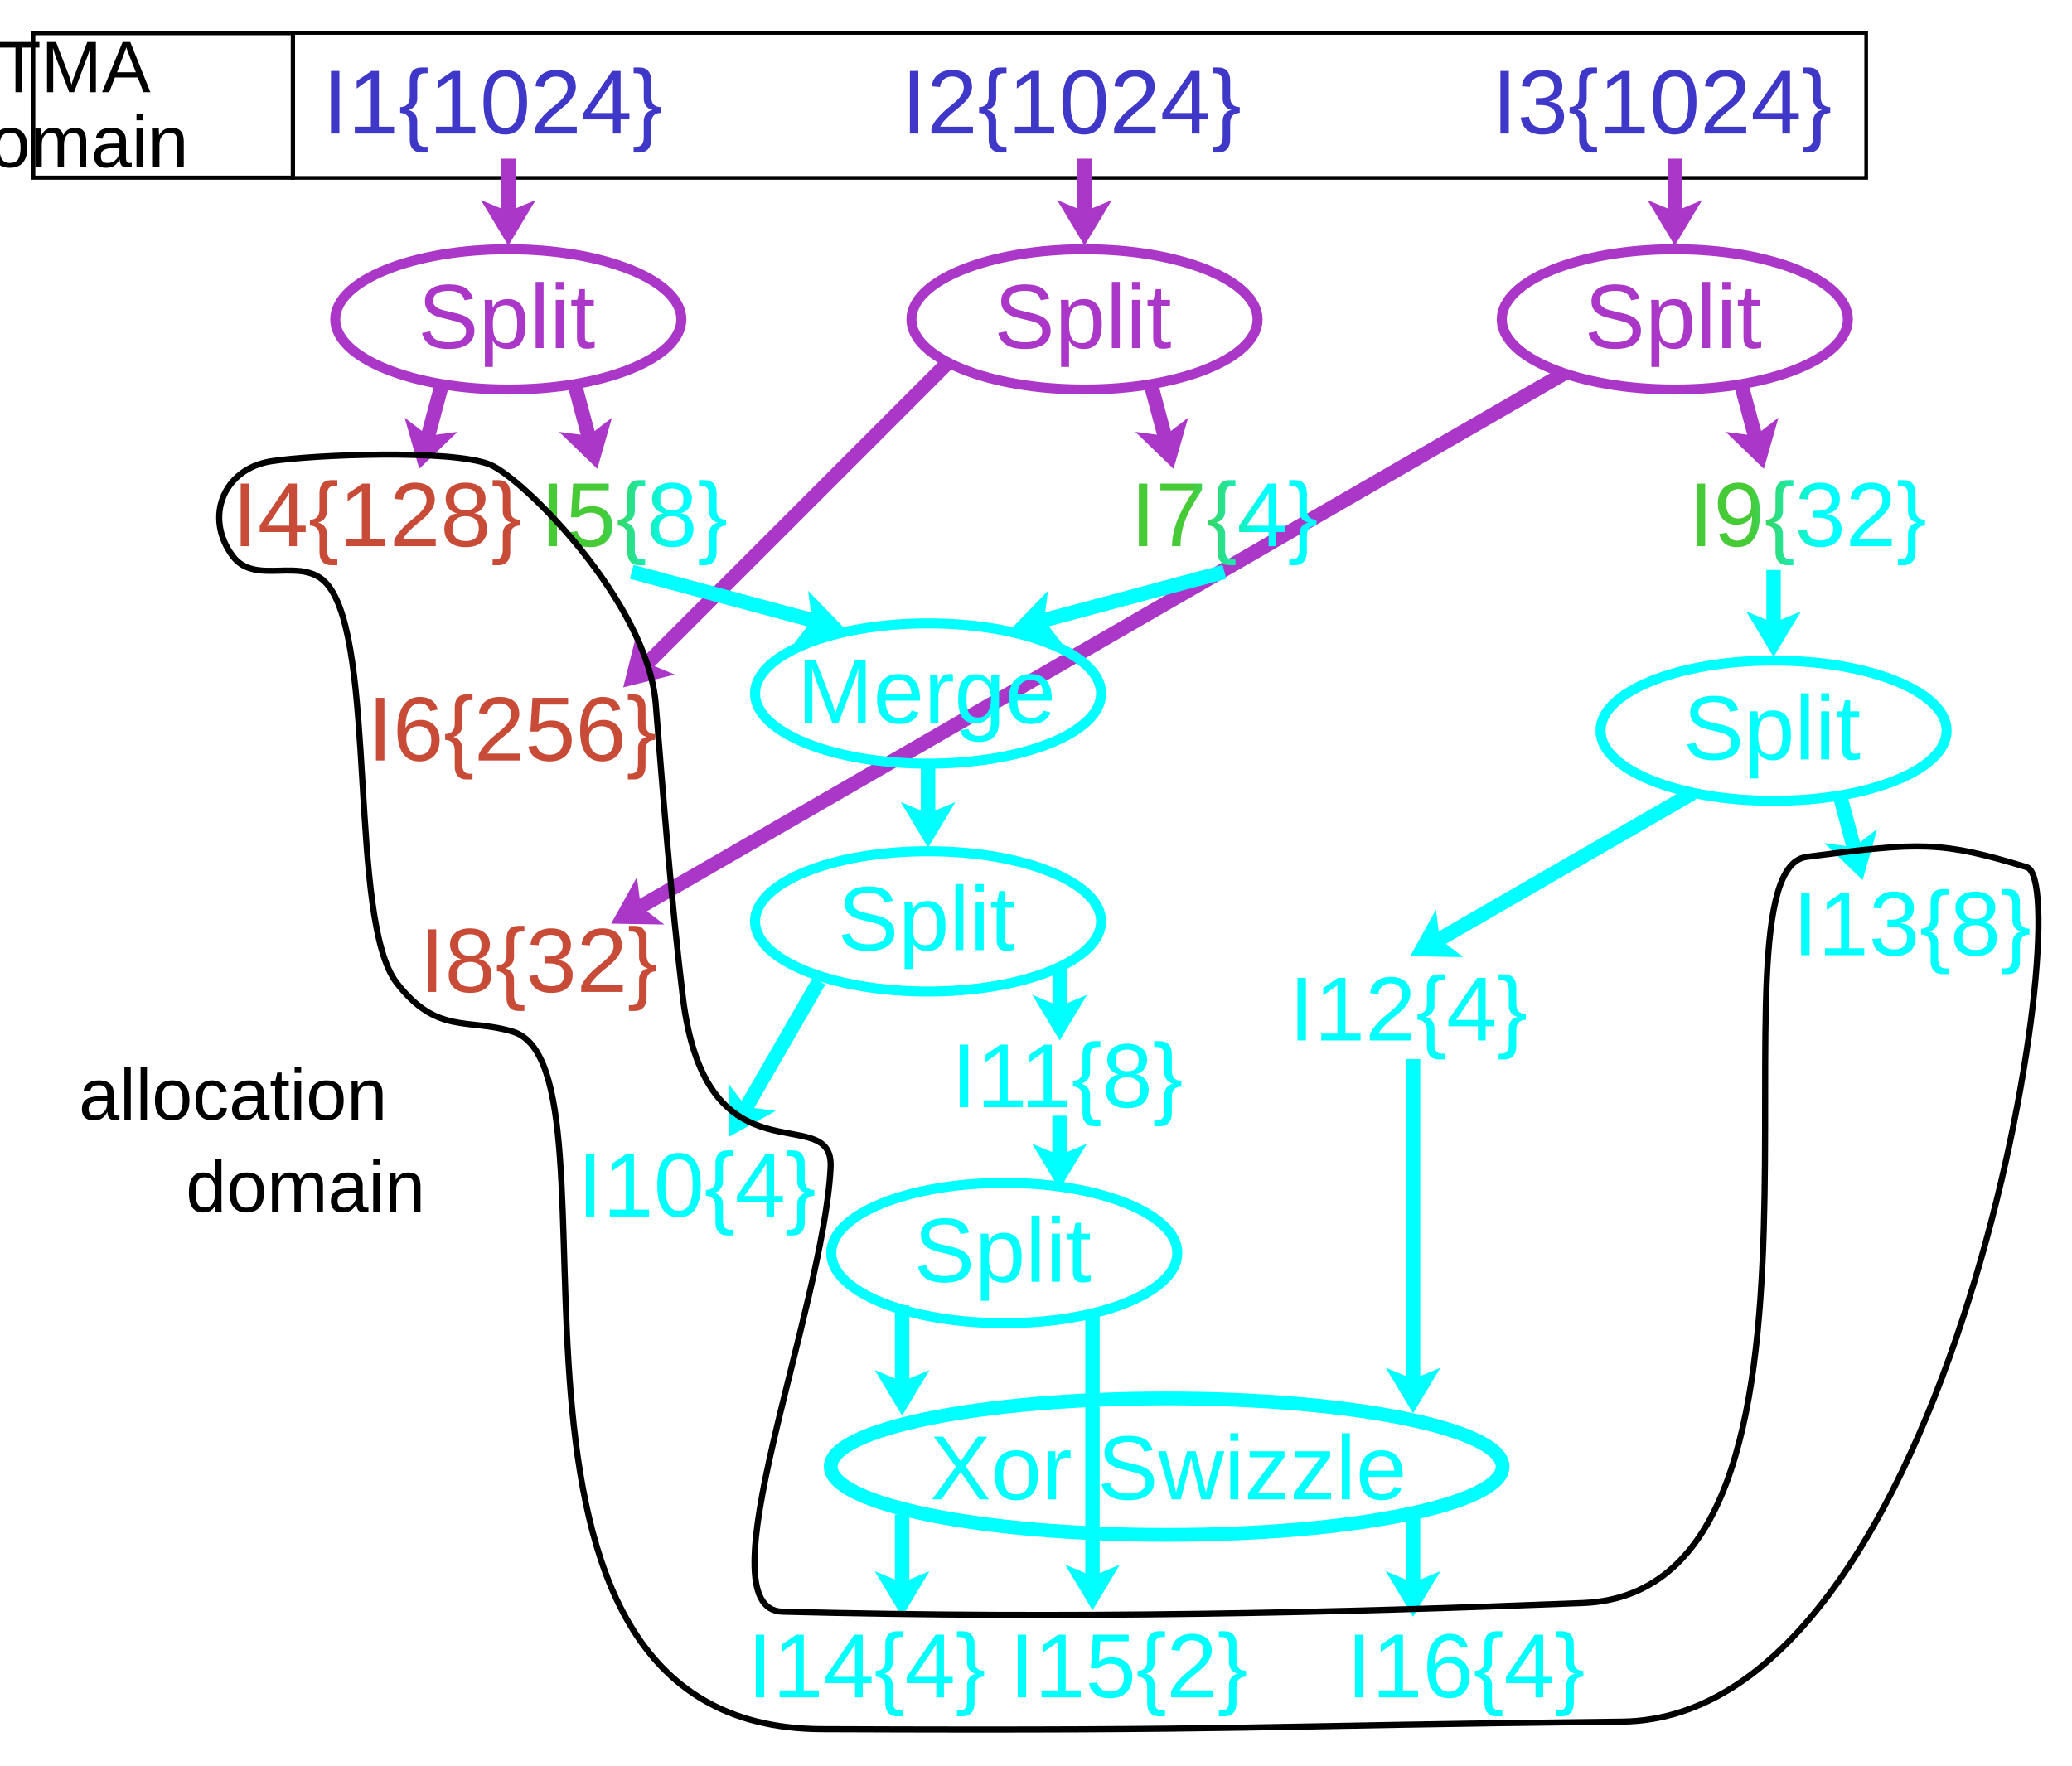
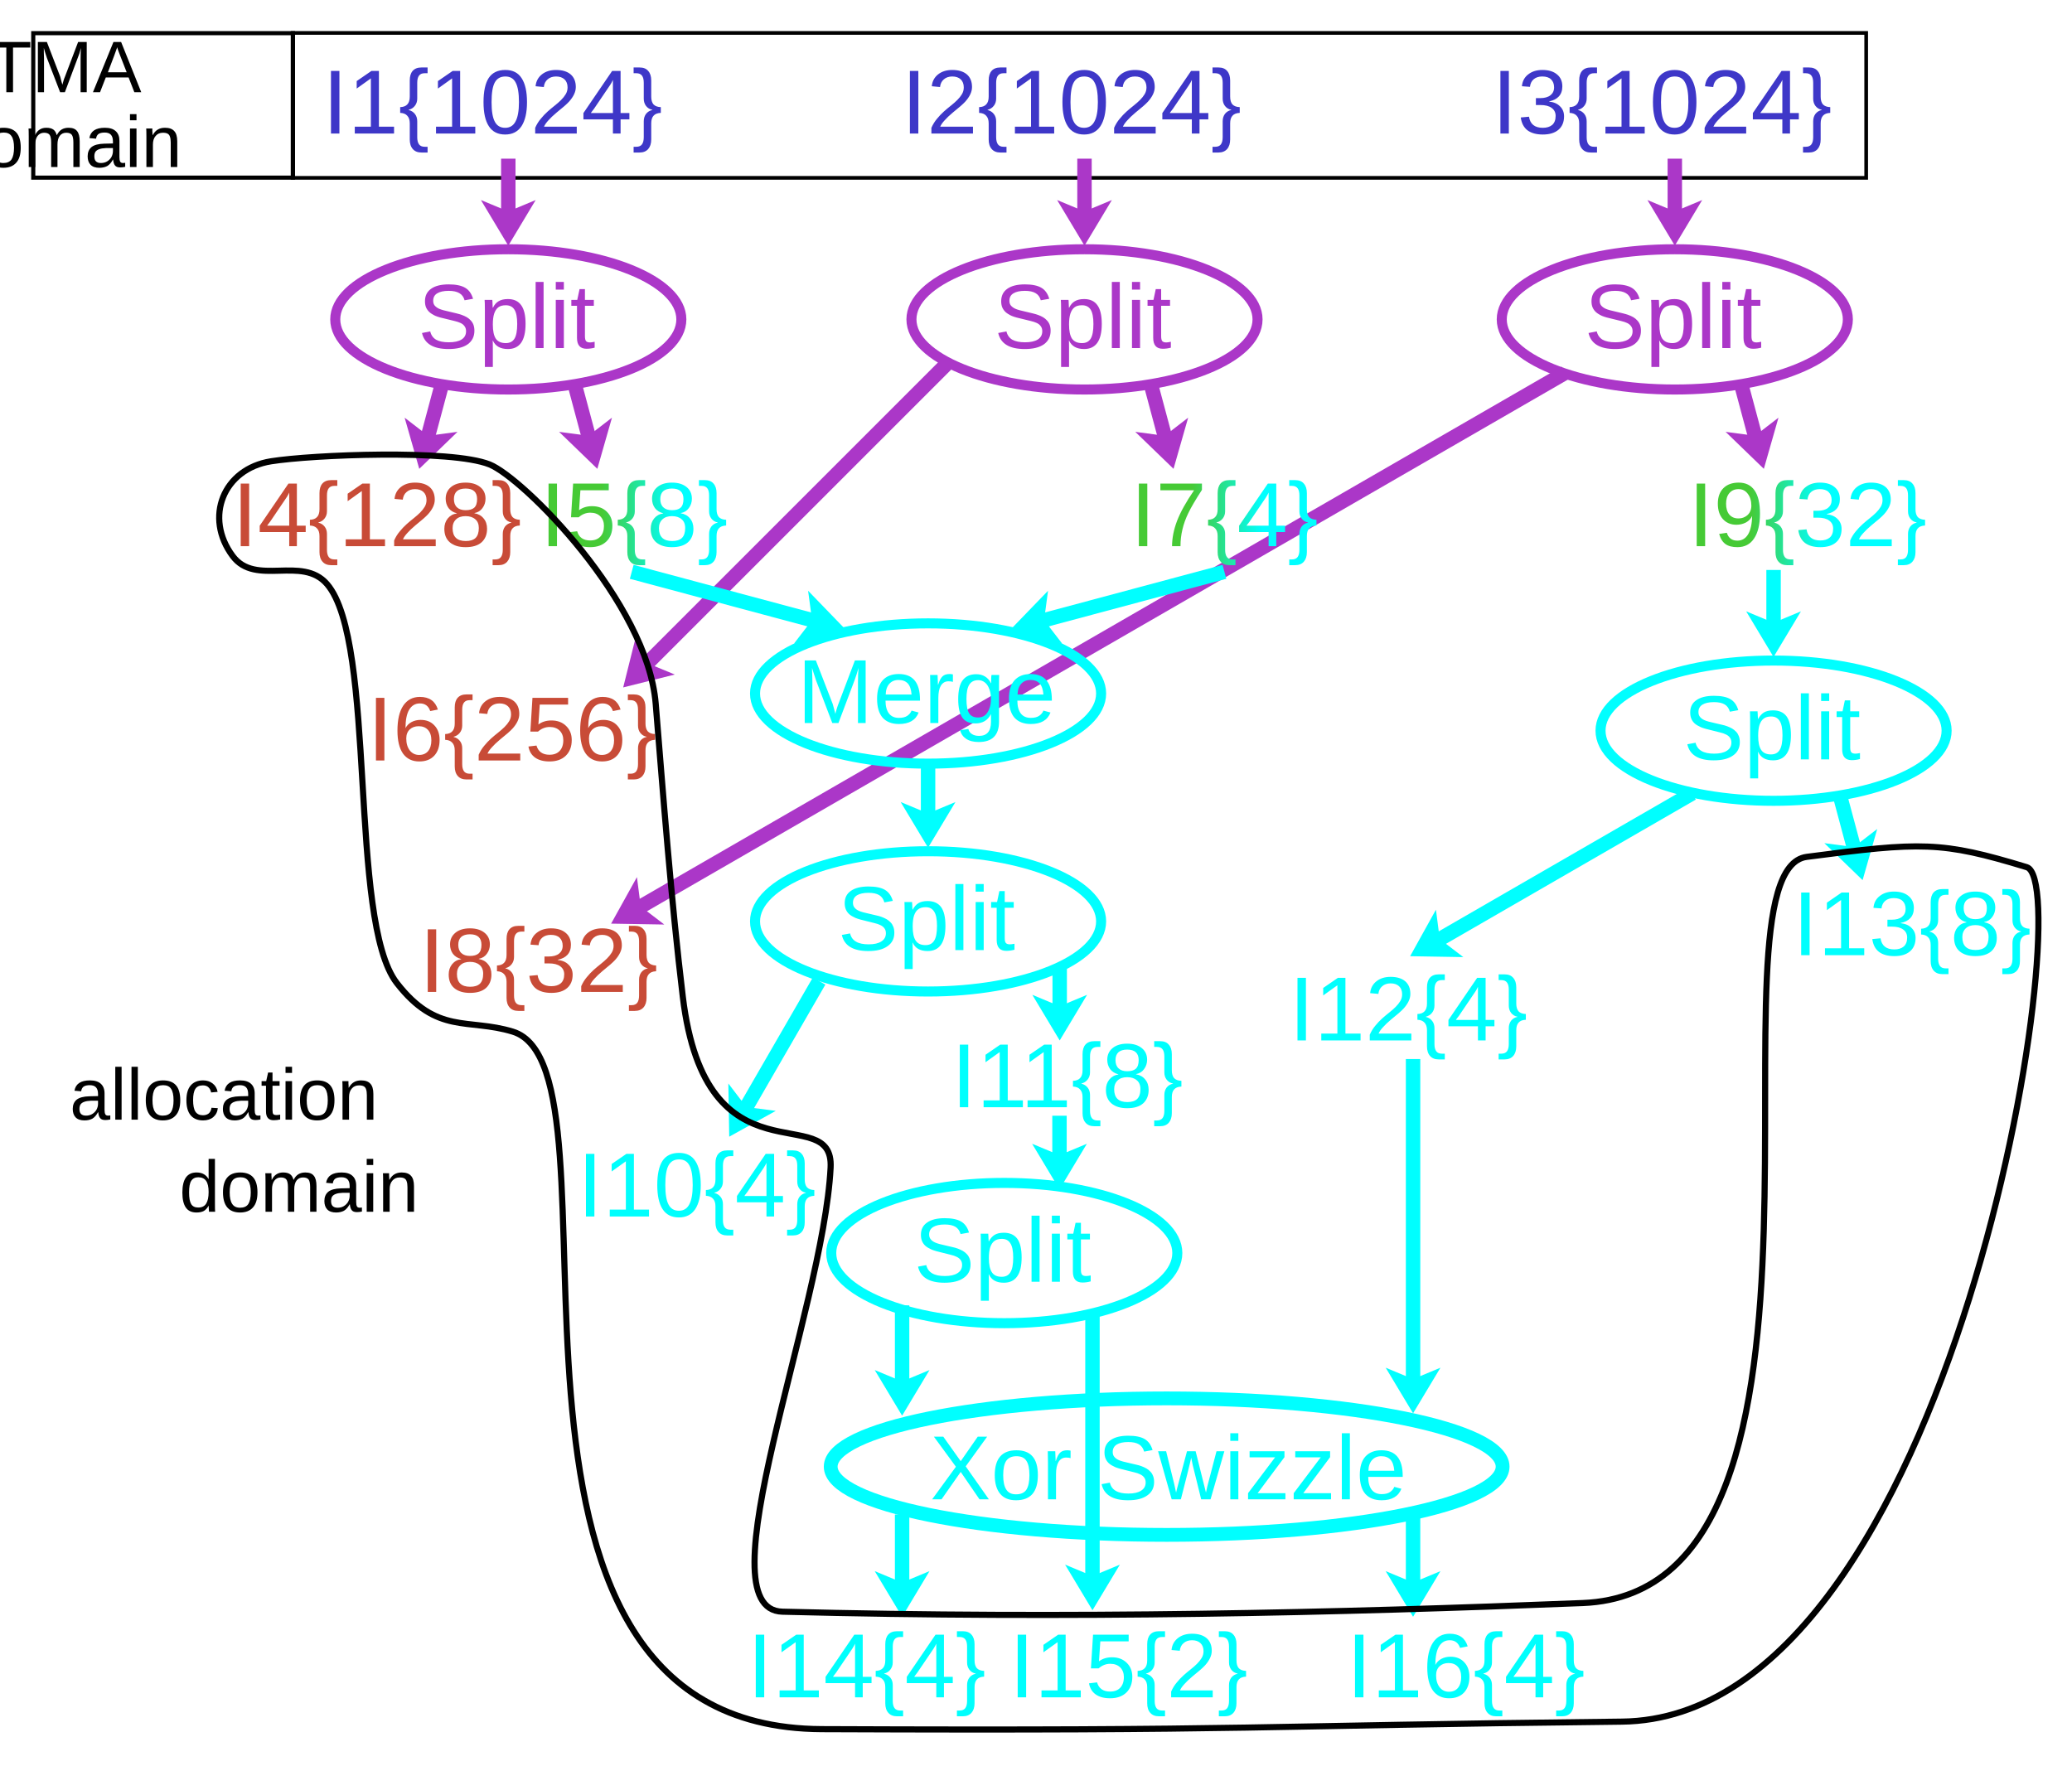
<svg xmlns="http://www.w3.org/2000/svg" xmlns:xlink="http://www.w3.org/1999/xlink" width="169mm" height="144mm" viewBox="0 0 169 144" version="1.1" id="svg1" xml:space="preserve">
  <defs id="defs1">
    <linearGradient id="linearGradient5">
      <stop style="stop-color:#46ca35;stop-opacity:1;" offset="0.3" id="stop6" />
      <stop style="stop-color:#00ffff;stop-opacity:1;" offset="0.7" id="stop7" />
    </linearGradient>
    <linearGradient xlink:href="#linearGradient5" id="linearGradient14" gradientUnits="userSpaceOnUse" x1="72.994" y1="42.627" x2="87.406" y2="42.627" spreadMethod="pad" gradientTransform="translate(19.90199)" />
    <linearGradient xlink:href="#linearGradient5" id="linearGradient2" x1="38.398" y1="42.627" x2="52.81" y2="42.627" gradientUnits="userSpaceOnUse" gradientTransform="translate(6.35)" />
    <linearGradient xlink:href="#linearGradient5" id="linearGradient8" gradientUnits="userSpaceOnUse" gradientTransform="translate(65.40434)" x1="72.994" y1="42.627" x2="87.406" y2="42.627" spreadMethod="pad" />
  </defs>
  <g id="layer1">
    <rect style="fill:none;stroke:#000000;stroke-width:0.3;stroke-dasharray:none" id="rect6-6-1" width="128.349" height="11.821" x="23.864" y="2.686" />
    <rect style="fill:none;stroke:#000000;stroke-width:0.336;stroke-dasharray:none" id="rect6-8-0-2" width="21.185" height="11.785" x="2.712" y="2.705" />
-     <text xml:space="preserve" style="font-style:normal;font-weight:normal;font-size:5.954px;line-height:1.25;font-family:sans-serif;fill:#000000;fill-opacity:1;stroke:none;stroke-width:0.186" x="23.117" y="6.112" id="text8-6-7">
+     <text xml:space="preserve" style="font-style:normal;font-weight:normal;font-size:5.954px;line-height:1.25;font-family:Arial;fill:#000000;fill-opacity:1;stroke:none;stroke-width:0.186" x="23.117" y="6.112" id="text8-6-7">
      <tspan id="tspan8-3-2" style="font-style:normal;font-variant:normal;font-weight:normal;font-stretch:normal;font-size:5.954px;font-family:Arial;-inkscape-font-specification:Arial;text-align:end;text-anchor:end;stroke-width:0.186" x="23.117" y="6.112" dy="1.406">TMA</tspan>
      <tspan style="font-style:normal;font-variant:normal;font-weight:normal;font-stretch:normal;font-size:5.954px;font-family:Arial;-inkscape-font-specification:Arial;text-align:end;text-anchor:end;stroke-width:0.186" x="23.117" y="13.624" id="tspan9-2-2" dy="0 0 0 -0.035">domain</tspan>
    </text>
    <g id="g8">
      <g id="g13">
-         <text xml:space="preserve" style="font-style:normal;font-weight:normal;font-size:7.442px;line-height:1.25;font-family:sans-serif;fill:#000000;fill-opacity:1;stroke:none;stroke-width:0.186" x="26.309" y="10.895" id="text1-3-2">
+         <text xml:space="preserve" style="font-style:normal;font-weight:normal;font-size:7.442px;line-height:1.25;font-family:Arial;fill:#000000;fill-opacity:1;stroke:none;stroke-width:0.186" x="26.309" y="10.895" id="text1-3-2">
          <tspan id="tspan1-1-6" style="font-style:normal;font-variant:normal;font-weight:normal;font-stretch:normal;font-family:Arial;-inkscape-font-specification:Arial;fill:#3e37c8;fill-opacity:1;stroke-width:0.186" x="26.309" y="10.895">I1{1024}</tspan>
        </text>
-         <text xml:space="preserve" style="font-style:normal;font-weight:normal;font-size:7.442px;line-height:1.25;font-family:sans-serif;fill:#000000;fill-opacity:1;stroke:none;stroke-width:0.186" x="18.947" y="44.553" id="text1-3-2-6">
+         <text xml:space="preserve" style="font-style:normal;font-weight:normal;font-size:7.442px;line-height:1.25;font-family:Arial;fill:#000000;fill-opacity:1;stroke:none;stroke-width:0.186" x="18.947" y="44.553" id="text1-3-2-6">
          <tspan id="tspan1-1-6-1" style="font-style:normal;font-variant:normal;font-weight:normal;font-stretch:normal;font-family:Arial;-inkscape-font-specification:Arial;fill:#c84b37;fill-opacity:1;stroke-width:0.186" x="18.947" y="44.553">I4{128}</tspan>
        </text>
-         <text xml:space="preserve" style="font-style:normal;font-weight:normal;font-size:7.442px;line-height:1.25;font-family:sans-serif;fill:url(#linearGradient2);stroke:none;stroke-width:0.186" x="44.054" y="44.553" id="text1-3-2-6-6">
+         <text xml:space="preserve" style="font-style:normal;font-weight:normal;font-size:7.442px;line-height:1.25;font-family:Arial;fill:url(#linearGradient2);stroke:none;stroke-width:0.186" x="44.054" y="44.553" id="text1-3-2-6-6">
          <tspan id="tspan1-1-6-1-5" style="font-style:normal;font-variant:normal;font-weight:normal;font-stretch:normal;font-family:Arial;-inkscape-font-specification:Arial;fill:url(#linearGradient2);fill-opacity:1;stroke-width:0.186" x="44.054" y="44.553">I5{8}</tspan>
        </text>
        <g id="g9" transform="matrix(0.7031921,0,0,0.7031921,-0.6510814,-1.876224)">
          <g id="g2" transform="translate(5.6063,-15.55637)">
            <path d="m 54.277,46.722 -3.175,-5.292 3.175,1.323 3.175,-1.323 z" id="path1-7-8" style="fill:#ab37c8;fill-opacity:1;stroke:none;stroke-width:0.265" />
            <rect style="fill:#ab37c8;fill-opacity:1;stroke:none;stroke-width:0.129" id="rect13-6-5" width="1.673" height="6.77" x="53.441" y="36.63" />
          </g>
          <g id="g6" transform="translate(2.116667,1.280543)">
            <g id="g2-2" transform="rotate(15,16.48764,25.27884)">
              <path d="m 54.277,46.722 -3.175,-5.292 3.175,1.323 3.175,-1.323 z" id="path1-7-8-3" style="fill:#ab37c8;fill-opacity:1;stroke:none;stroke-width:0.265" />
              <rect style="fill:#ab37c8;fill-opacity:1;stroke:none;stroke-width:0.129" id="rect13-6-5-7" width="1.673" height="6.77" x="53.441" y="36.63" />
            </g>
            <g id="g2-2-8" transform="rotate(-15,95.55672,-1.227558)">
              <path d="m 54.277,46.722 -3.175,-5.292 3.175,1.323 3.175,-1.323 z" id="path1-7-8-3-9" style="fill:#ab37c8;fill-opacity:1;stroke:none;stroke-width:0.265" />
              <rect style="fill:#ab37c8;fill-opacity:1;stroke:none;stroke-width:0.129" id="rect13-6-5-7-7" width="1.673" height="6.77" x="53.441" y="36.63" />
            </g>
          </g>
          <g id="g5">
-             <text xml:space="preserve" style="font-style:normal;font-weight:normal;font-size:10.583px;line-height:1.25;font-family:sans-serif;fill:#000000;fill-opacity:1;stroke:none;stroke-width:0.265" x="49.391" y="43.047" id="text19">
+             <text xml:space="preserve" style="font-style:normal;font-weight:normal;font-size:10.583px;line-height:1.25;font-family:Arial;fill:#000000;fill-opacity:1;stroke:none;stroke-width:0.265" x="49.391" y="43.047" id="text19">
              <tspan id="tspan19" style="font-style:normal;font-variant:normal;font-weight:normal;font-stretch:normal;font-family:Arial;-inkscape-font-specification:Arial;fill:#ab37c8;fill-opacity:1;stroke-width:0.265" x="49.391" y="43.047">Split</tspan>
            </text>
            <ellipse style="fill:none;fill-opacity:1;stroke:#ab37c8;stroke-width:1.165;stroke-dasharray:none;stroke-opacity:1" id="path19" cx="59.884" cy="39.717" rx="20.072" ry="8.135" />
          </g>
        </g>
      </g>
    </g>
-     <text xml:space="preserve" style="font-style:normal;font-weight:normal;font-size:7.442px;line-height:1.25;font-family:sans-serif;fill:#000000;fill-opacity:1;stroke:none;stroke-width:0.186" x="73.529" y="10.895" id="text3-7-9">
+     <text xml:space="preserve" style="font-style:normal;font-weight:normal;font-size:7.442px;line-height:1.25;font-family:Arial;fill:#000000;fill-opacity:1;stroke:none;stroke-width:0.186" x="73.529" y="10.895" id="text3-7-9">
      <tspan id="tspan3-8-5" style="font-style:normal;font-variant:normal;font-weight:normal;font-stretch:normal;font-family:Arial;-inkscape-font-specification:Arial;fill:#3e37c8;fill-opacity:1;stroke-width:0.186" x="73.529" y="10.895">I2{1024}</tspan>
    </text>
-     <text xml:space="preserve" style="font-style:normal;font-weight:normal;font-size:7.442px;line-height:1.25;font-family:sans-serif;fill:#000000;fill-opacity:1;stroke:none;stroke-width:0.186" x="29.975" y="62.035" id="text1-3-2-6-4">
+     <text xml:space="preserve" style="font-style:normal;font-weight:normal;font-size:7.442px;line-height:1.25;font-family:Arial;fill:#000000;fill-opacity:1;stroke:none;stroke-width:0.186" x="29.975" y="62.035" id="text1-3-2-6-4">
      <tspan id="tspan1-1-6-1-52" style="font-style:normal;font-variant:normal;font-weight:normal;font-stretch:normal;font-family:Arial;-inkscape-font-specification:Arial;fill:#c84b37;fill-opacity:1;stroke-width:0.186" x="29.975" y="62.035">I6{256}</tspan>
    </text>
    <g id="g34" transform="rotate(45,46.52736,31.15841)">
      <path d="m 67.188,45.734 -2.233,-3.721 2.233,0.93 2.233,-0.93 z" id="path1-7-8-3-0" style="fill:#ab37c8;fill-opacity:1;stroke:none;stroke-width:0.186" />
      <rect style="fill:#ab37c8;fill-opacity:1;stroke:none;stroke-width:0.247" id="rect13-6-5-7-3" width="1.176" height="35.321" x="66.599" y="8.077" />
    </g>
    <g id="g2-2-8-6" transform="matrix(0.6792314,-0.1819995,0.1819995,0.6792314,50.34723,16.38611)">
      <path d="m 54.277,46.722 -3.175,-5.292 3.175,1.323 3.175,-1.323 z" id="path1-7-8-3-9-1" style="fill:#ab37c8;fill-opacity:1;stroke:none;stroke-width:0.265" />
      <rect style="fill:#ab37c8;fill-opacity:1;stroke:none;stroke-width:0.129" id="rect13-6-5-7-7-0" width="1.673" height="6.77" x="53.441" y="36.63" />
    </g>
    <g id="g2-9" transform="matrix(0.7031921,0,0,0.7031921,50.28809,-12.81534)">
      <path d="m 54.277,46.722 -3.175,-5.292 3.175,1.323 3.175,-1.323 z" id="path1-7-8-36" style="fill:#ab37c8;fill-opacity:1;stroke:none;stroke-width:0.265" />
      <rect style="fill:#ab37c8;fill-opacity:1;stroke:none;stroke-width:0.129" id="rect13-6-5-0" width="1.673" height="6.77" x="53.441" y="36.63" />
    </g>
    <g id="g7" transform="matrix(0.7031921,0,0,0.7031921,-1.33819,-1.876224)">
-       <text xml:space="preserve" style="font-style:normal;font-weight:normal;font-size:10.583px;line-height:1.25;font-family:sans-serif;fill:#000000;fill-opacity:1;stroke:none;stroke-width:0.265" x="117.202" y="43.047" id="text19-2">
+       <text xml:space="preserve" style="font-style:normal;font-weight:normal;font-size:10.583px;line-height:1.25;font-family:Arial;fill:#000000;fill-opacity:1;stroke:none;stroke-width:0.265" x="117.202" y="43.047" id="text19-2">
        <tspan id="tspan19-61" style="font-style:normal;font-variant:normal;font-weight:normal;font-stretch:normal;font-family:Arial;-inkscape-font-specification:Arial;fill:#ab37c8;fill-opacity:1;stroke-width:0.265" x="117.202" y="43.047">Split</tspan>
      </text>
      <ellipse style="fill:none;fill-opacity:1;stroke:#ab37c8;stroke-width:1.165;stroke-dasharray:none;stroke-opacity:1" id="path19-8" cx="127.694" cy="39.717" rx="20.072" ry="8.135" />
    </g>
-     <text xml:space="preserve" style="font-style:normal;font-weight:normal;font-size:7.442px;line-height:1.25;font-family:sans-serif;fill:#000000;fill-opacity:1;stroke:none;stroke-width:0.186" x="121.69" y="10.895" id="text3-7-9-9">
+     <text xml:space="preserve" style="font-style:normal;font-weight:normal;font-size:7.442px;line-height:1.25;font-family:Arial;fill:#000000;fill-opacity:1;stroke:none;stroke-width:0.186" x="121.69" y="10.895" id="text3-7-9-9">
      <tspan id="tspan3-8-5-9" style="font-style:normal;font-variant:normal;font-weight:normal;font-stretch:normal;font-family:Arial;-inkscape-font-specification:Arial;fill:#3e37c8;fill-opacity:1;stroke-width:0.186" x="121.69" y="10.895">I3{1024}</tspan>
    </text>
-     <text xml:space="preserve" style="font-style:normal;font-weight:normal;font-size:7.442px;line-height:1.25;font-family:sans-serif;fill:#000000;fill-opacity:1;stroke:none;stroke-width:0.186" x="34.204" y="80.913" id="text1-3-2-6-4-8">
+     <text xml:space="preserve" style="font-style:normal;font-weight:normal;font-size:7.442px;line-height:1.25;font-family:Arial;fill:#000000;fill-opacity:1;stroke:none;stroke-width:0.186" x="34.204" y="80.913" id="text1-3-2-6-4-8">
      <tspan id="tspan1-1-6-1-52-1" style="font-style:normal;font-variant:normal;font-weight:normal;font-stretch:normal;font-family:Arial;-inkscape-font-specification:Arial;fill:#c84b37;fill-opacity:1;stroke-width:0.186" x="34.204" y="80.913">I8{32}</tspan>
    </text>
-     <text xml:space="preserve" style="font-style:normal;font-weight:normal;font-size:7.442px;line-height:1.25;font-family:sans-serif;fill:url(#linearGradient8);fill-opacity:1;stroke:none;stroke-width:0.186;stroke-dasharray:none" x="137.705" y="44.553" id="text1-3-2-6-4-4-4">
+     <text xml:space="preserve" style="font-style:normal;font-weight:normal;font-size:7.442px;line-height:1.25;font-family:Arial;fill:url(#linearGradient8);fill-opacity:1;stroke:none;stroke-width:0.186;stroke-dasharray:none" x="137.705" y="44.553" id="text1-3-2-6-4-4-4">
      <tspan id="tspan1-1-6-1-52-3-7" style="font-style:normal;font-variant:normal;font-weight:normal;font-stretch:normal;font-family:Arial;-inkscape-font-specification:Arial;fill:url(#linearGradient8);fill-opacity:1;stroke-width:0.186;stroke-dasharray:none" x="137.705" y="44.553">I9{32}</tspan>
    </text>
    <g id="g35" transform="rotate(60,72.8455,157.4191)">
      <path d="m -9.736,136.3 -2.233,-3.721 2.233,0.93 2.233,-0.93 z" id="path1-7-8-3-0-4" style="fill:#ab37c8;fill-opacity:1;stroke:none;stroke-width:0.186" />
      <rect style="fill:#ab37c8;fill-opacity:1;stroke:none;stroke-width:0.389" id="rect13-6-5-7-3-8" width="1.176" height="87.519" x="-10.324" y="46.446" />
    </g>
    <g id="g2-2-8-6-0" transform="matrix(0.6792314,-0.1819995,0.1819995,0.6792314,98.49541,16.38611)">
      <path d="m 54.277,46.722 -3.175,-5.292 3.175,1.323 3.175,-1.323 z" id="path1-7-8-3-9-1-4" style="fill:#ab37c8;fill-opacity:1;stroke:none;stroke-width:0.265" />
      <rect style="fill:#ab37c8;fill-opacity:1;stroke:none;stroke-width:0.129" id="rect13-6-5-7-7-0-6" width="1.673" height="6.77" x="53.441" y="36.63" />
    </g>
    <g id="g2-9-0" transform="matrix(0.7031921,0,0,0.7031921,98.43627,-12.81534)">
      <path d="m 54.277,46.722 -3.175,-5.292 3.175,1.323 3.175,-1.323 z" id="path1-7-8-36-3" style="fill:#ab37c8;fill-opacity:1;stroke:none;stroke-width:0.265" />
      <rect style="fill:#ab37c8;fill-opacity:1;stroke:none;stroke-width:0.129" id="rect13-6-5-0-2" width="1.673" height="6.77" x="53.441" y="36.63" />
    </g>
    <g id="g7-6" transform="matrix(0.7031921,0,0,0.7031921,46.80999,-1.876224)">
-       <text xml:space="preserve" style="font-style:normal;font-weight:normal;font-size:10.583px;line-height:1.25;font-family:sans-serif;fill:#000000;fill-opacity:1;stroke:none;stroke-width:0.265" x="117.202" y="43.047" id="text19-2-9">
+       <text xml:space="preserve" style="font-style:normal;font-weight:normal;font-size:10.583px;line-height:1.25;font-family:Arial;fill:#000000;fill-opacity:1;stroke:none;stroke-width:0.265" x="117.202" y="43.047" id="text19-2-9">
        <tspan id="tspan19-61-4" style="font-style:normal;font-variant:normal;font-weight:normal;font-stretch:normal;font-family:Arial;-inkscape-font-specification:Arial;fill:#ab37c8;fill-opacity:1;stroke-width:0.265" x="117.202" y="43.047">Split</tspan>
      </text>
      <ellipse style="fill:none;fill-opacity:1;stroke:#ab37c8;stroke-width:1.165;stroke-dasharray:none;stroke-opacity:1" id="path19-8-1" cx="127.694" cy="39.717" rx="20.072" ry="8.135" />
    </g>
    <g id="g2-2-8-6-0-1" transform="matrix(0.6792314,-0.1819995,0.1819995,0.6792314,106.5503,49.93706)" style="fill:#00ffff;fill-opacity:1">
      <path d="m 54.277,46.722 -3.175,-5.292 3.175,1.323 3.175,-1.323 z" id="path1-7-8-3-9-1-4-9" style="fill:#00ffff;fill-opacity:1;stroke:none;stroke-width:0.265" />
      <rect style="fill:#00ffff;fill-opacity:1;stroke:none;stroke-width:0.129" id="rect13-6-5-7-7-0-6-3" width="1.673" height="6.77" x="53.441" y="36.63" />
    </g>
    <g id="g2-9-0-1" transform="matrix(0.7031921,0,0,0.7031921,106.4911,20.73561)" style="fill:#00ffff;fill-opacity:1">
      <path d="m 54.277,46.722 -3.175,-5.292 3.175,1.323 3.175,-1.323 z" id="path1-7-8-36-3-1" style="fill:#00ffff;fill-opacity:1;stroke:none;stroke-width:0.265" />
      <rect style="fill:#00ffff;fill-opacity:1;stroke:none;stroke-width:0.129" id="rect13-6-5-0-2-4" width="1.673" height="6.77" x="53.441" y="36.63" />
    </g>
-     <text xml:space="preserve" style="font-style:normal;font-weight:normal;font-size:7.442px;line-height:1.25;font-family:sans-serif;fill:#00fffd;fill-opacity:1;stroke:none;stroke-width:0.186" x="137.28" y="61.945" id="text19-2-9-5">
+     <text xml:space="preserve" style="font-style:normal;font-weight:normal;font-size:7.442px;line-height:1.25;font-family:Arial;fill:#00fffd;fill-opacity:1;stroke:none;stroke-width:0.186" x="137.28" y="61.945" id="text19-2-9-5">
      <tspan id="tspan19-61-4-9" style="font-style:normal;font-variant:normal;font-weight:normal;font-stretch:normal;font-family:Arial;-inkscape-font-specification:Arial;fill:#00fffd;fill-opacity:1;stroke-width:0.186" x="137.28" y="61.945">Split</tspan>
    </text>
    <ellipse style="fill:none;fill-opacity:1;stroke:#00ffff;stroke-width:0.819;stroke-dasharray:none;stroke-opacity:1" id="path19-8-1-0" cx="144.659" cy="59.603" rx="14.114" ry="5.721" />
    <g id="g17">
      <g id="g15" transform="rotate(75,80.16102,69.08056)">
        <path d="m 63.592,62.255 -2.233,-3.721 2.233,0.93 2.233,-0.93 z" id="path1-7-8-3-9-1-4-9-4" style="fill:#00ffff;fill-opacity:1;stroke:none;stroke-width:0.186" />
        <rect style="fill:#00ffff;fill-opacity:1;stroke:none;stroke-width:0.165" id="rect13-6-5-7-7-0-6-3-7" width="1.176" height="15.682" x="63.004" y="44.238" />
      </g>
      <g id="g15-6" transform="matrix(-0.258819,0.9659258,0.9659258,0.258819,25.25406,-26.2284)">
        <path d="m 63.592,62.255 -2.233,-3.721 2.233,0.93 2.233,-0.93 z" id="path1-7-8-3-9-1-4-9-4-8" style="fill:#00ffff;fill-opacity:1;stroke:none;stroke-width:0.186" />
        <rect style="fill:#00ffff;fill-opacity:1;stroke:none;stroke-width:0.165" id="rect13-6-5-7-7-0-6-3-7-6" width="1.176" height="15.682" x="63.004" y="44.238" />
      </g>
    </g>
    <g id="g16" transform="translate(4.41735,-5.2927)">
-       <text xml:space="preserve" style="font-style:normal;font-weight:normal;font-size:7.442px;line-height:1.25;font-family:sans-serif;fill:#00fffd;fill-opacity:1;stroke:none;stroke-width:0.186" x="60.611" y="64.273" id="text19-2-9-5-0">
+       <text xml:space="preserve" style="font-style:normal;font-weight:normal;font-size:7.442px;line-height:1.25;font-family:Arial;fill:#00fffd;fill-opacity:1;stroke:none;stroke-width:0.186" x="60.611" y="64.273" id="text19-2-9-5-0">
        <tspan id="tspan19-61-4-9-6" style="font-style:normal;font-variant:normal;font-weight:normal;font-stretch:normal;font-family:Arial;-inkscape-font-specification:Arial;fill:#00fffd;fill-opacity:1;stroke-width:0.186" x="60.611" y="64.273">Merge</tspan>
      </text>
      <ellipse style="fill:none;fill-opacity:1;stroke:#00ffff;stroke-width:0.819;stroke-dasharray:none;stroke-opacity:1" id="path19-8-1-0-2" cx="71.28" cy="61.863" rx="14.114" ry="5.721" />
    </g>
    <g id="g2-9-0-1-3" transform="matrix(0.7031921,0,0,0.7031921,37.52987,36.29)" style="fill:#00ffff;fill-opacity:1">
      <path d="m 54.277,46.722 -3.175,-5.292 3.175,1.323 3.175,-1.323 z" id="path1-7-8-36-3-1-2" style="fill:#00ffff;fill-opacity:1;stroke:none;stroke-width:0.265" />
      <rect style="fill:#00ffff;fill-opacity:1;stroke:none;stroke-width:0.129" id="rect13-6-5-0-2-4-7" width="1.673" height="6.77" x="53.441" y="36.63" />
    </g>
-     <text xml:space="preserve" style="font-style:normal;font-weight:normal;font-size:7.442px;line-height:1.25;font-family:sans-serif;fill:#00fffd;fill-opacity:1;stroke:none;stroke-width:0.186" x="68.319" y="77.499" id="text19-2-9-5-3">
+     <text xml:space="preserve" style="font-style:normal;font-weight:normal;font-size:7.442px;line-height:1.25;font-family:Arial;fill:#00fffd;fill-opacity:1;stroke:none;stroke-width:0.186" x="68.319" y="77.499" id="text19-2-9-5-3">
      <tspan id="tspan19-61-4-9-9" style="font-style:normal;font-variant:normal;font-weight:normal;font-stretch:normal;font-family:Arial;-inkscape-font-specification:Arial;fill:#00fffd;fill-opacity:1;stroke-width:0.186" x="68.319" y="77.499">Split</tspan>
    </text>
    <ellipse style="fill:none;fill-opacity:1;stroke:#00ffff;stroke-width:0.819;stroke-dasharray:none;stroke-opacity:1" id="path19-8-1-0-7" cx="75.697" cy="75.158" rx="14.114" ry="5.721" />
-     <text xml:space="preserve" style="font-style:normal;font-weight:normal;font-size:7.442px;line-height:1.25;font-family:sans-serif;fill:#00fffd;fill-opacity:1;stroke:none;stroke-width:0.186;stroke-dasharray:none" x="47.106" y="99.228" id="text1-3-2-6-4-4-4-9">
+     <text xml:space="preserve" style="font-style:normal;font-weight:normal;font-size:7.442px;line-height:1.25;font-family:Arial;fill:#00fffd;fill-opacity:1;stroke:none;stroke-width:0.186;stroke-dasharray:none" x="47.106" y="99.228" id="text1-3-2-6-4-4-4-9">
      <tspan id="tspan1-1-6-1-52-3-7-3" style="font-style:normal;font-variant:normal;font-weight:normal;font-stretch:normal;font-family:Arial;-inkscape-font-specification:Arial;fill:#00fffd;fill-opacity:1;stroke-width:0.186;stroke-dasharray:none" x="47.106" y="99.228">I10{4}</tspan>
    </text>
-     <text xml:space="preserve" style="font-style:normal;font-weight:normal;font-size:7.442px;line-height:1.25;font-family:sans-serif;fill:#00fffd;fill-opacity:1;stroke:none;stroke-width:0.186;stroke-dasharray:none" x="146.223" y="77.914" id="text1-3-2-6-4-4-4-9-6-7-1">
+     <text xml:space="preserve" style="font-style:normal;font-weight:normal;font-size:7.442px;line-height:1.25;font-family:Arial;fill:#00fffd;fill-opacity:1;stroke:none;stroke-width:0.186;stroke-dasharray:none" x="146.223" y="77.914" id="text1-3-2-6-4-4-4-9-6-7-1">
      <tspan id="tspan1-1-6-1-52-3-7-3-1-1-7" style="font-style:normal;font-variant:normal;font-weight:normal;font-stretch:normal;font-family:Arial;-inkscape-font-specification:Arial;fill:#00fffd;fill-opacity:1;stroke-width:0.186;stroke-dasharray:none" x="146.223" y="77.914">I13{8}</tspan>
    </text>
    <g id="g33">
      <path d="m 115.255,115.287 -2.233,-3.721 2.233,0.93 2.233,-0.93 z" id="path1-7-8-3-9-1-4-9-9-4" style="fill:#00ffff;fill-opacity:1;stroke:none;stroke-width:0.186" />
      <rect style="fill:#00ffff;fill-opacity:1;stroke:none;stroke-width:0.214" id="rect13-6-5-7-7-0-6-3-5-3" width="1.176" height="26.564" x="114.667" y="86.388" />
    </g>
    <g id="g30" transform="rotate(60,153.0314,76.49069)">
      <path d="m 135.329,110.168 -2.233,-3.721 2.233,0.93 2.233,-0.93 z" id="path1-7-8-3-9-1-4-9-9-4-0" style="fill:#00ffff;fill-opacity:1;stroke:none;stroke-width:0.186" />
      <rect style="fill:#00ffff;fill-opacity:1;stroke:none;stroke-width:0.205" id="rect13-6-5-7-7-0-6-3-5-3-5" width="1.176" height="24.234" x="134.741" y="83.599" />
    </g>
    <g id="g32" transform="translate(0,-0.5291667)">
      <path d="m 89.107,131.881 -2.233,-3.721 2.233,0.93 2.233,-0.93 z" id="path1-7-8-3-9-1-4-9-9-4-3" style="fill:#00ffff;fill-opacity:1;stroke:none;stroke-width:0.186" />
      <rect style="fill:#00ffff;fill-opacity:1;stroke:none;stroke-width:0.194" id="rect13-6-5-7-7-0-6-3-5-3-6" width="1.176" height="21.759" x="88.518" y="107.786" />
    </g>
    <g id="g26" transform="translate(-1.058333,1.5875)">
-       <text xml:space="preserve" style="font-style:normal;font-weight:normal;font-size:7.442px;line-height:1.25;font-family:sans-serif;fill:#00fffd;fill-opacity:1;stroke:none;stroke-width:0.186" x="75.593" y="102.966" id="text19-2-9-5-3-1">
+       <text xml:space="preserve" style="font-style:normal;font-weight:normal;font-size:7.442px;line-height:1.25;font-family:Arial;fill:#00fffd;fill-opacity:1;stroke:none;stroke-width:0.186" x="75.593" y="102.966" id="text19-2-9-5-3-1">
        <tspan id="tspan19-61-4-9-9-2" style="font-style:normal;font-variant:normal;font-weight:normal;font-stretch:normal;font-family:Arial;-inkscape-font-specification:Arial;fill:#00fffd;fill-opacity:1;stroke-width:0.186" x="75.593" y="102.966">Split</tspan>
      </text>
      <ellipse style="fill:none;fill-opacity:1;stroke:#00ffff;stroke-width:0.819;stroke-dasharray:none;stroke-opacity:1" id="path19-8-1-0-7-6" cx="82.971" cy="100.625" rx="14.114" ry="5.721" />
    </g>
-     <text xml:space="preserve" style="font-style:normal;font-weight:normal;font-size:7.442px;line-height:1.25;font-family:sans-serif;fill:#00fffd;fill-opacity:1;stroke:none;stroke-width:0.186;stroke-dasharray:none" x="82.321" y="138.454" id="text1-3-2-6-4-4-4-9-1-6">
+     <text xml:space="preserve" style="font-style:normal;font-weight:normal;font-size:7.442px;line-height:1.25;font-family:Arial;fill:#00fffd;fill-opacity:1;stroke:none;stroke-width:0.186;stroke-dasharray:none" x="82.321" y="138.454" id="text1-3-2-6-4-4-4-9-1-6">
      <tspan id="tspan1-1-6-1-52-3-7-3-7-5" style="font-style:normal;font-variant:normal;font-weight:normal;font-stretch:normal;font-family:Arial;-inkscape-font-specification:Arial;fill:#00fffd;fill-opacity:1;stroke-width:0.186;stroke-dasharray:none" x="82.321" y="138.454">I15{2}</tspan>
    </text>
    <g id="g28">
      <path d="m 73.58,115.478 -2.233,-3.721 2.233,0.93 2.233,-0.93 z" id="path1-7-8-36-3-1-2-7-5" style="fill:#00ffff;fill-opacity:1;stroke:none;stroke-width:0.186" />
      <rect style="fill:#00ffff;fill-opacity:1;stroke:none;stroke-width:0.107" id="rect13-6-5-0-2-4-7-5-8" width="1.176" height="6.661" x="72.991" y="106.482" />
    </g>
    <g id="g31">
      <path d="m 73.58,131.881 -2.233,-3.721 2.233,0.93 2.233,-0.93 z" id="path1-7-8-36-3-1-2-7-5-0" style="fill:#00ffff;fill-opacity:1;stroke:none;stroke-width:0.186" />
      <rect style="fill:#00ffff;fill-opacity:1;stroke:none;stroke-width:0.102" id="rect13-6-5-0-2-4-7-5-8-9" width="1.176" height="6.004" x="72.991" y="123.541" />
    </g>
-     <text xml:space="preserve" style="font-style:normal;font-weight:normal;font-size:7.442px;line-height:1.25;font-family:sans-serif;fill:#00fffd;fill-opacity:1;stroke:none;stroke-width:0.186" x="75.858" y="122.3" id="text19-2-9-5-3-1-8">
+     <text xml:space="preserve" style="font-style:normal;font-weight:normal;font-size:7.442px;line-height:1.25;font-family:Arial;fill:#00fffd;fill-opacity:1;stroke:none;stroke-width:0.186" x="75.858" y="122.3" id="text19-2-9-5-3-1-8">
      <tspan id="tspan19-61-4-9-9-2-9" style="font-style:normal;font-variant:normal;font-weight:normal;font-stretch:normal;font-family:Arial;-inkscape-font-specification:Arial;fill:#00fffd;fill-opacity:1;stroke-width:0.186" x="75.858" y="122.3">Xor Swizzle</tspan>
    </text>
    <ellipse style="fill:none;fill-opacity:1;stroke:#00ffff;stroke-width:1.126;stroke-dasharray:none;stroke-opacity:1" id="path19-8-1-0-7-6-4" cx="95.157" cy="119.636" rx="27.402" ry="5.567" />
-     <text xml:space="preserve" style="font-style:normal;font-weight:normal;font-size:7.442px;line-height:1.25;font-family:sans-serif;fill:#00fffd;fill-opacity:1;stroke:none;stroke-width:0.186;stroke-dasharray:none" x="60.958" y="138.454" id="text1-3-2-6-4-4-4-9-1-7">
+     <text xml:space="preserve" style="font-style:normal;font-weight:normal;font-size:7.442px;line-height:1.25;font-family:Arial;fill:#00fffd;fill-opacity:1;stroke:none;stroke-width:0.186;stroke-dasharray:none" x="60.958" y="138.454" id="text1-3-2-6-4-4-4-9-1-7">
      <tspan id="tspan1-1-6-1-52-3-7-3-7-0" style="font-style:normal;font-variant:normal;font-weight:normal;font-stretch:normal;font-family:Arial;-inkscape-font-specification:Arial;fill:#00fffd;fill-opacity:1;stroke-width:0.186;stroke-dasharray:none" x="60.958" y="138.454">I14{4}</tspan>
    </text>
-     <text xml:space="preserve" style="font-style:normal;font-weight:normal;font-size:7.442px;line-height:1.25;font-family:sans-serif;fill:#00fffd;fill-opacity:1;stroke:none;stroke-width:0.186;stroke-dasharray:none" x="109.831" y="138.454" id="text1-3-2-6-4-4-4-9-1-6-4">
+     <text xml:space="preserve" style="font-style:normal;font-weight:normal;font-size:7.442px;line-height:1.25;font-family:Arial;fill:#00fffd;fill-opacity:1;stroke:none;stroke-width:0.186;stroke-dasharray:none" x="109.831" y="138.454" id="text1-3-2-6-4-4-4-9-1-6-4">
      <tspan id="tspan1-1-6-1-52-3-7-3-7-5-0" style="font-style:normal;font-variant:normal;font-weight:normal;font-stretch:normal;font-family:Arial;-inkscape-font-specification:Arial;fill:#00fffd;fill-opacity:1;stroke-width:0.186;stroke-dasharray:none" x="109.831" y="138.454">I16{4}</tspan>
    </text>
    <g id="g21-9" transform="rotate(30,74.75224,49.83003)">
      <path d="m 82.971,94.611 -2.233,-3.721 2.233,0.93 2.233,-0.93 z" id="path1-7-8-36-3-1-2-7-6" style="fill:#00ffff;fill-opacity:1;stroke:none;stroke-width:0.186" />
      <rect style="fill:#00ffff;fill-opacity:1;stroke:none;stroke-width:0.146" id="rect13-6-5-0-2-4-7-5-0" width="1.176" height="12.327" x="82.383" y="79.949" />
    </g>
    <g id="g25" transform="translate(0,-1.058333)">
      <path d="m 86.433,85.929 -2.233,-3.721 2.233,0.93 2.233,-0.93 z" id="path1-7-8-36-3-1-2-7-5-0-9" style="fill:#00ffff;fill-opacity:1;stroke:none;stroke-width:0.186" />
      <rect style="fill:#00ffff;fill-opacity:1;stroke:none;stroke-width:0.08" id="rect13-6-5-0-2-4-7-5-8-9-2" width="1.176" height="3.673" x="85.845" y="79.921" />
    </g>
    <g id="g25-0" transform="translate(-0.01682605,11.09107)">
      <path d="m 86.433,85.929 -2.233,-3.721 2.233,0.93 2.233,-0.93 z" id="path1-7-8-36-3-1-2-7-5-0-9-4" style="fill:#00ffff;fill-opacity:1;stroke:none;stroke-width:0.186" />
      <rect style="fill:#00ffff;fill-opacity:1;stroke:none;stroke-width:0.08" id="rect13-6-5-0-2-4-7-5-8-9-2-9" width="1.176" height="3.673" x="85.845" y="79.921" />
    </g>
-     <text xml:space="preserve" style="font-style:normal;font-weight:normal;font-size:7.442px;line-height:1.25;font-family:sans-serif;fill:#00fffd;fill-opacity:1;stroke:none;stroke-width:0.186;stroke-dasharray:none" x="77.598" y="90.32" id="text1-3-2-6-4-4-4-9-1-7-9">
+     <text xml:space="preserve" style="font-style:normal;font-weight:normal;font-size:7.442px;line-height:1.25;font-family:Arial;fill:#00fffd;fill-opacity:1;stroke:none;stroke-width:0.186;stroke-dasharray:none" x="77.598" y="90.32" id="text1-3-2-6-4-4-4-9-1-7-9">
      <tspan id="tspan1-1-6-1-52-3-7-3-7-0-0" style="font-style:normal;font-variant:normal;font-weight:normal;font-stretch:normal;font-family:Arial;-inkscape-font-specification:Arial;fill:#00fffd;fill-opacity:1;stroke-width:0.186;stroke-dasharray:none" x="77.598" y="90.32">I11{8}</tspan>
    </text>
-     <text xml:space="preserve" style="font-style:normal;font-weight:normal;font-size:7.442px;line-height:1.25;font-family:sans-serif;fill:#00fffd;fill-opacity:1;stroke:none;stroke-width:0.186;stroke-dasharray:none" x="105.139" y="84.869" id="text1-3-2-6-4-4-4-9-1-6-4-5">
+     <text xml:space="preserve" style="font-style:normal;font-weight:normal;font-size:7.442px;line-height:1.25;font-family:Arial;fill:#00fffd;fill-opacity:1;stroke:none;stroke-width:0.186;stroke-dasharray:none" x="105.139" y="84.869" id="text1-3-2-6-4-4-4-9-1-6-4-5">
      <tspan id="tspan1-1-6-1-52-3-7-3-7-5-0-2" style="font-style:normal;font-variant:normal;font-weight:normal;font-stretch:normal;font-family:Arial;-inkscape-font-specification:Arial;fill:#00fffd;fill-opacity:1;stroke-width:0.186;stroke-dasharray:none" x="105.139" y="84.869">I12{4}</tspan>
    </text>
    <g id="g31-5" transform="translate(41.67527)">
      <path d="m 73.58,131.881 -2.233,-3.721 2.233,0.93 2.233,-0.93 z" id="path1-7-8-36-3-1-2-7-5-0-0" style="fill:#00ffff;fill-opacity:1;stroke:none;stroke-width:0.186" />
      <rect style="fill:#00ffff;fill-opacity:1;stroke:none;stroke-width:0.102" id="rect13-6-5-0-2-4-7-5-8-9-7" width="1.176" height="6.004" x="72.991" y="123.541" />
    </g>
-     <text xml:space="preserve" style="font-style:normal;font-weight:normal;font-size:7.442px;line-height:1.25;font-family:sans-serif;fill:url(#linearGradient14);fill-opacity:1;stroke:none;stroke-width:0.186;stroke-dasharray:none" x="92.202" y="44.553" id="text1-3-2-6-4-4">
+     <text xml:space="preserve" style="font-style:normal;font-weight:normal;font-size:7.442px;line-height:1.25;font-family:Arial;fill:url(#linearGradient14);fill-opacity:1;stroke:none;stroke-width:0.186;stroke-dasharray:none" x="92.202" y="44.553" id="text1-3-2-6-4-4">
      <tspan id="tspan1-1-6-1-52-3" style="font-style:normal;font-variant:normal;font-weight:normal;font-stretch:normal;font-family:Arial;-inkscape-font-specification:Arial;fill:url(#linearGradient14);fill-opacity:1;stroke-width:0.186;stroke-dasharray:none" x="92.202" y="44.553">I7{4}</tspan>
    </text>
    <path style="fill:none;fill-opacity:1;stroke:#000000;stroke-width:0.5;stroke-dasharray:none;stroke-opacity:1" d="m 22.1,37.629 c 3.349,-0.535 14.667,-1.001 17.824,0.253 2.719,1.08 12.88,11.238 13.558,19.525 0.623,7.614 1.258,15.991 2.209,23.895 1.893,15.728 12.351,8.281 12.056,13.953 -0.613,11.769 -10.573,36.042 -3.929,36.213 23.465,0.606 45.395,0.091 65.288,-0.706 23.917,-0.958 9.331,-59.699 18.261,-60.867 9.346,-1.222 10.948,-1.287 17.942,0.842 4.308,1.311 -5.854,69.404 -33.024,69.699 -30.548,0.332 -29.478,0.763 -65.249,0.613 C 35.894,140.92 51.966,87.238 41.82,84.151 38.162,83.038 35.658,84.421 32.371,80.196 28.378,75.065 30.771,52.387 26.671,47.642 c -2.043,-2.363 -5.83,0.221 -7.694,-2.286 -2.347,-3.155 -0.76,-7.106 3.123,-7.727 z" id="path35" />
-     <text xml:space="preserve" style="font-style:normal;font-weight:normal;font-size:5.954px;line-height:1.25;font-family:sans-serif;fill:#000000;fill-opacity:1;stroke:none;stroke-width:0.186" x="42.424" y="91.331" id="text8-6-7-0">
+     <text xml:space="preserve" style="font-style:normal;font-weight:normal;font-size:5.954px;line-height:1.25;font-family:Arial;fill:#000000;fill-opacity:1;stroke:none;stroke-width:0.186" x="42.424" y="91.331" id="text8-6-7-0">
      <tspan id="tspan8-3-2-6" style="font-style:normal;font-variant:normal;font-weight:normal;font-stretch:normal;font-size:5.954px;font-family:Arial;-inkscape-font-specification:Arial;text-align:end;text-anchor:end;stroke-width:0.186" x="42.424" y="91.331">allocation</tspan>
      <tspan style="font-style:normal;font-variant:normal;font-weight:normal;font-stretch:normal;font-size:5.954px;font-family:Arial;-inkscape-font-specification:Arial;text-align:end;text-anchor:end;stroke-width:0.186" x="42.424" y="98.842" id="tspan9-2-2-9" dy="0 0 0 -0.035">domain</tspan>
    </text>
  </g>
</svg>
